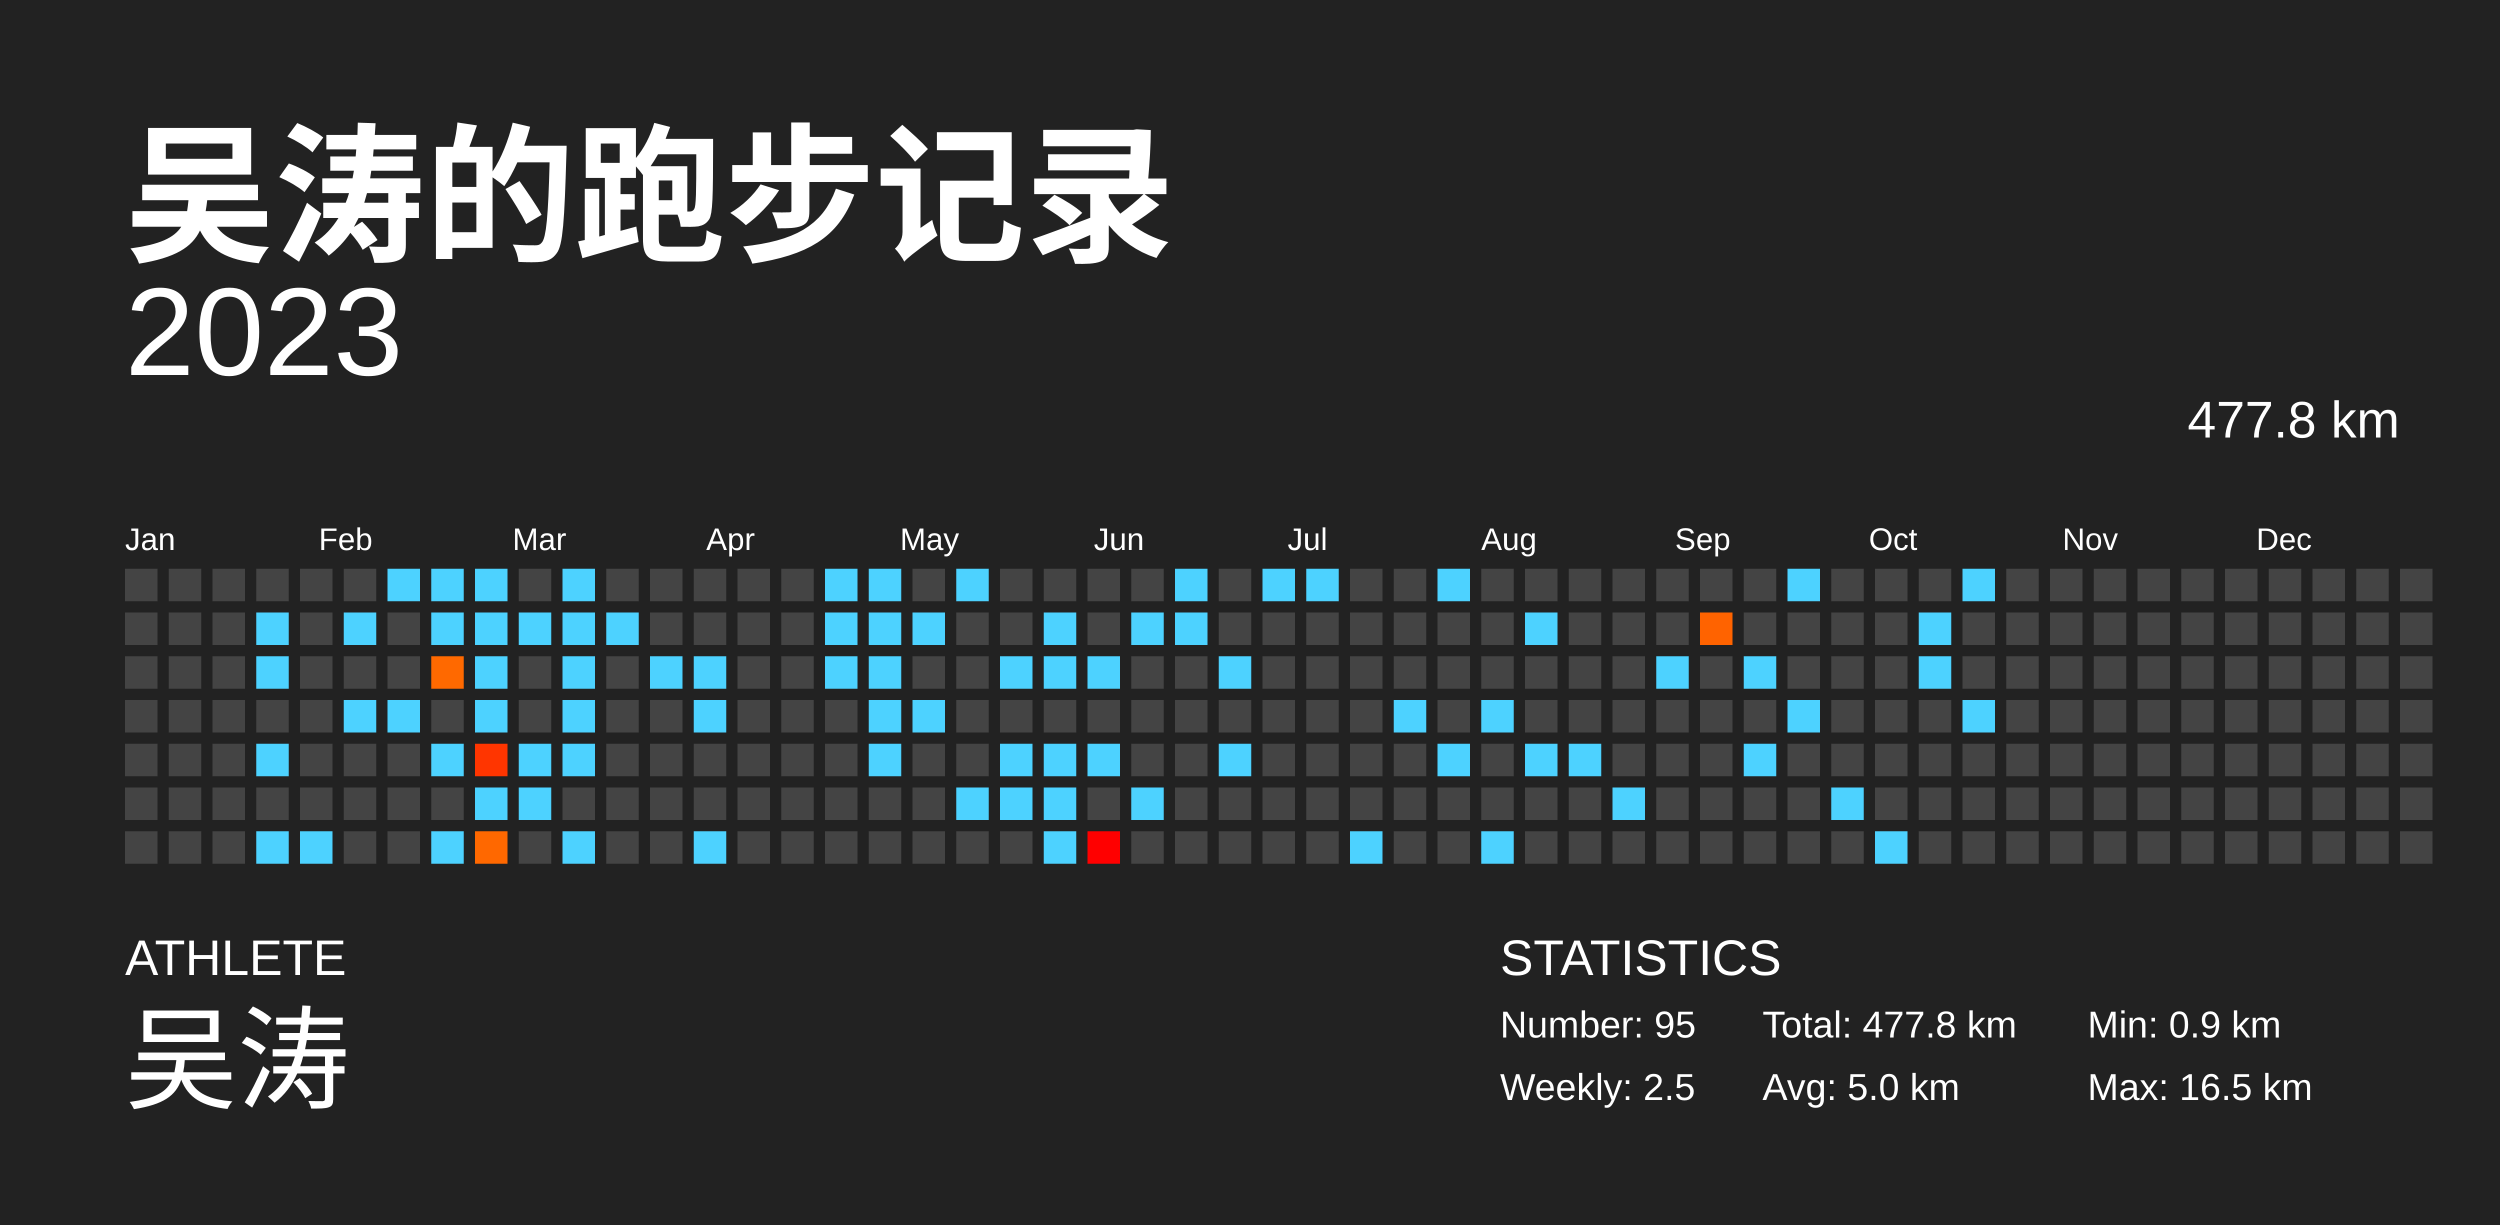
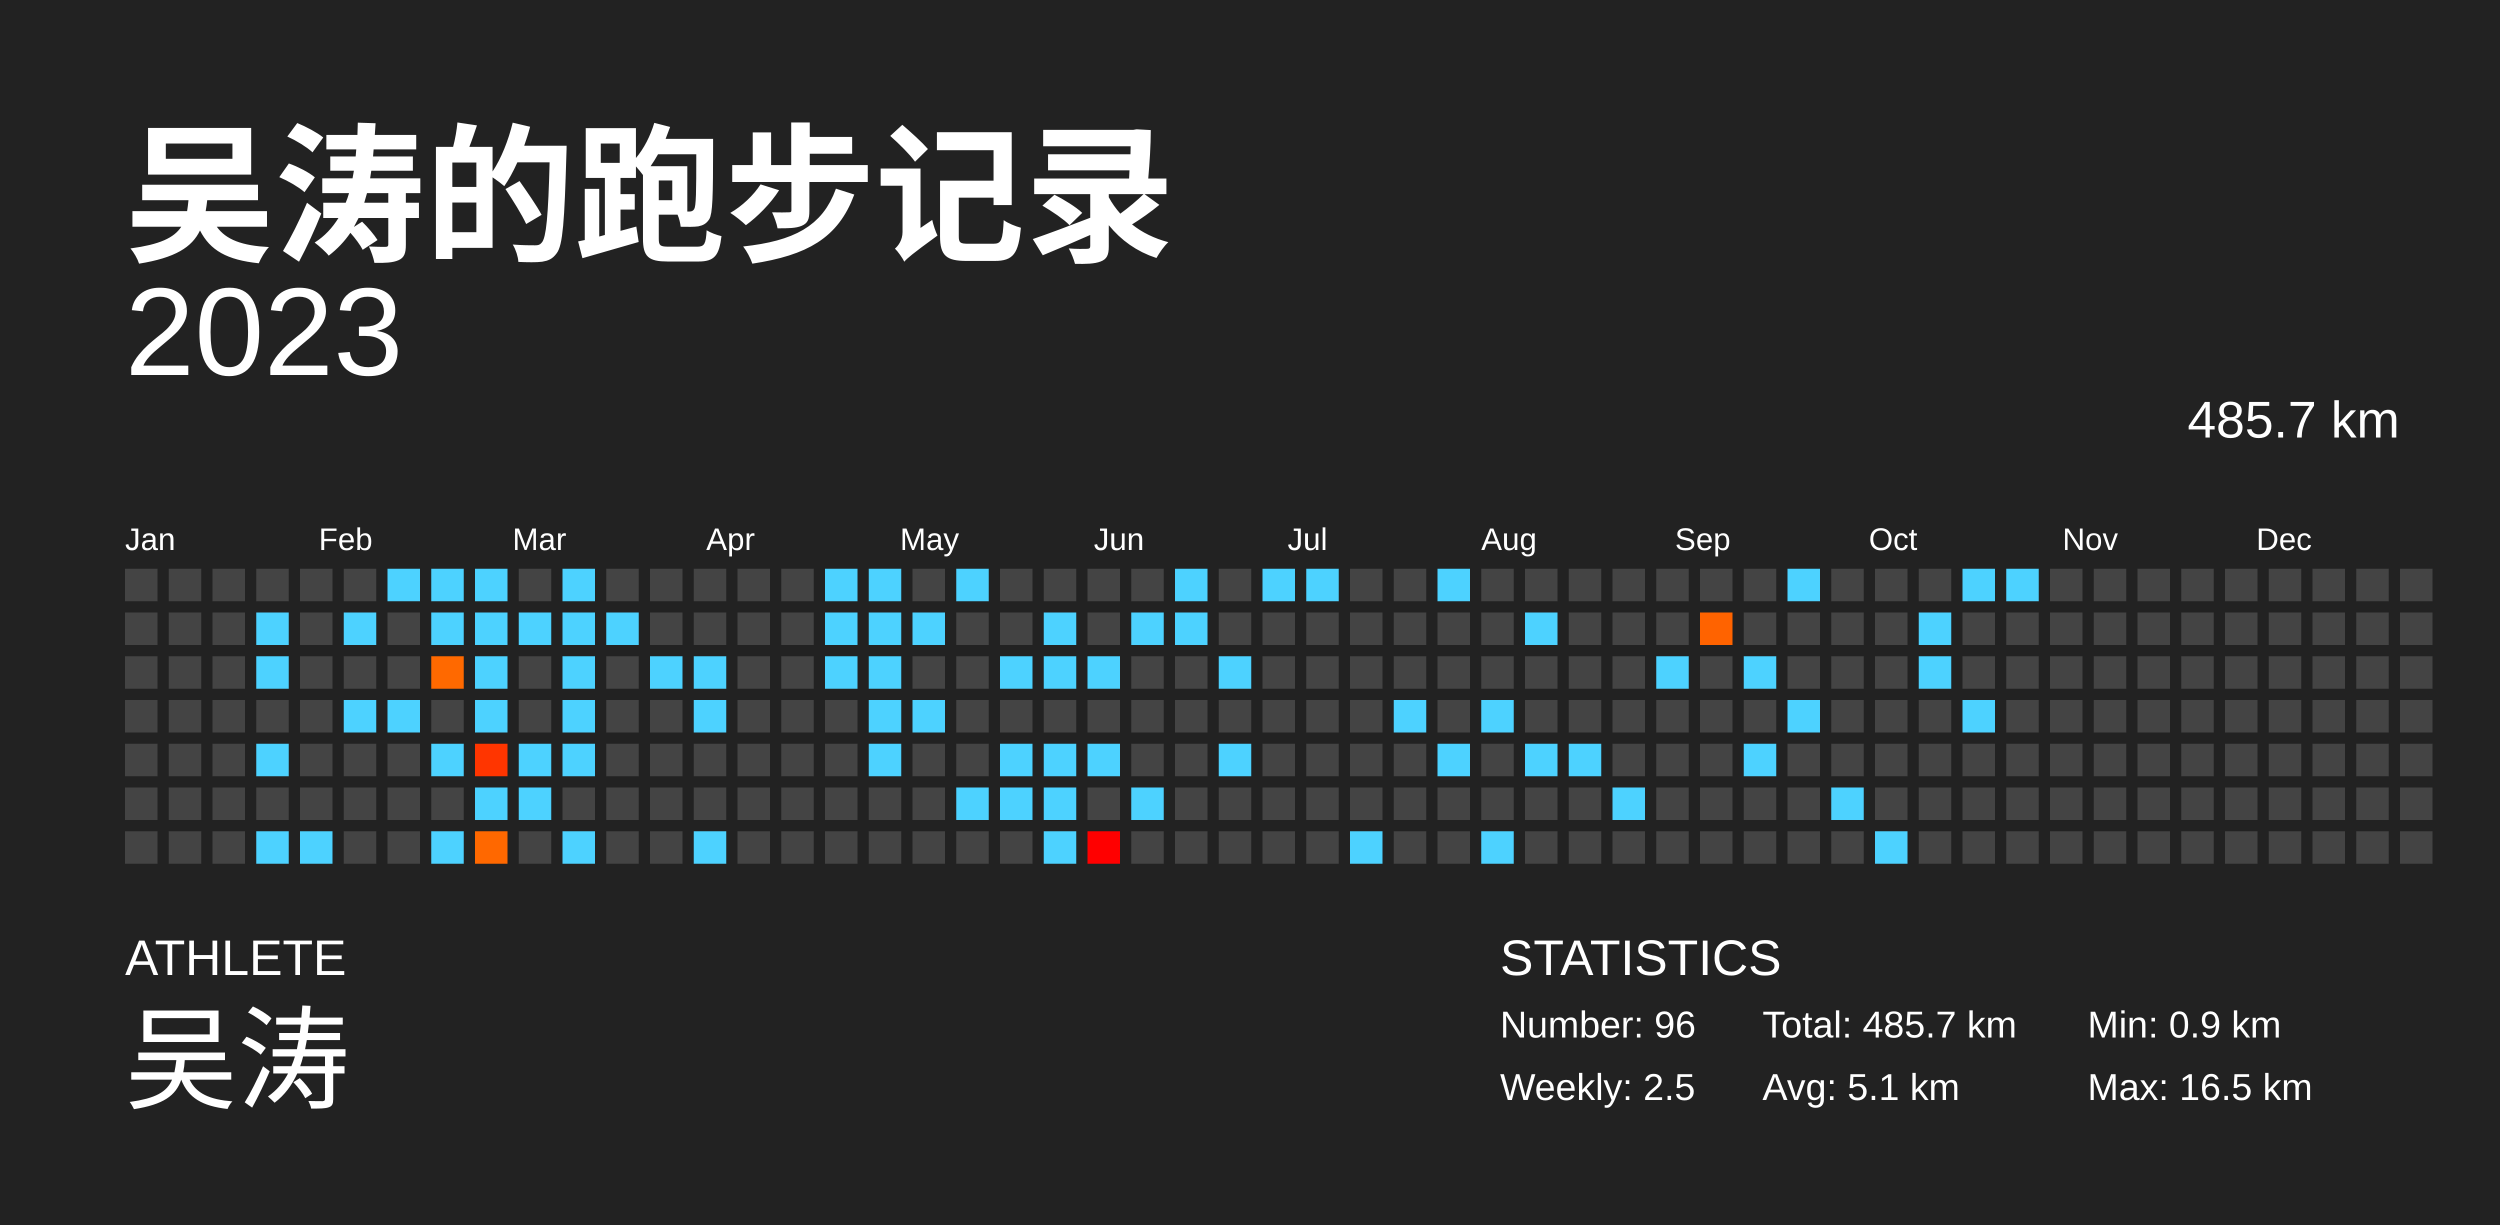
<svg xmlns="http://www.w3.org/2000/svg" baseProfile="full" height="98mm" version="1.1" viewBox="0,0,200,98" width="200mm">
  <defs />
  <rect fill="#222222" height="98" width="200" x="0" y="0" />
  <text fill="#FFFFFF" style="font-size:12px; font-family:Arial; font-weight:bold;" x="10" y="20">吴涛的跑步记录</text>
  <text fill="#FFFFFF" style="font-size:4px; font-family:Arial" x="10" y="78">ATHLETE</text>
  <text fill="#FFFFFF" style="font-size:9px; font-family:Arial" x="10" y="88">吴涛</text>
  <text fill="#FFFFFF" style="font-size:4px; font-family:Arial" x="120" y="78">STATISTICS</text>
-   <text fill="#FFFFFF" style="font-size:3px; font-family:Arial" x="120" y="83">Number: 95</text>
+   <text fill="#FFFFFF" style="font-size:3px; font-family:Arial" x="120" y="83">Number: 96</text>
  <text fill="#FFFFFF" style="font-size:3px; font-family:Arial" x="120" y="88">Weekly: 2.5</text>
-   <text fill="#FFFFFF" style="font-size:3px; font-family:Arial" x="141" y="83">Total: 477.8 km</text>
-   <text fill="#FFFFFF" style="font-size:3px; font-family:Arial" x="141" y="88">Avg: 5.0 km</text>
+   <text fill="#FFFFFF" style="font-size:3px; font-family:Arial" x="141" y="83">Total: 485.7 km</text>
+   <text fill="#FFFFFF" style="font-size:3px; font-family:Arial" x="141" y="88">Avg: 5.1 km</text>
  <text fill="#FFFFFF" style="font-size:3px; font-family:Arial" x="167" y="83">Min: 0.9 km</text>
  <text fill="#FFFFFF" style="font-size:3px; font-family:Arial" x="167" y="88">Max: 16.5 km</text>
  <text alignment-baseline="hanging" fill="#FFFFFF" style="font-size:10.0px; font-family:Arial;" x="10" y="30">2023</text>
-   <text alignment-baseline="hanging" fill="#FFFFFF" style="font-size:4.125px; font-family:Arial;" x="175" y="35">477.8 km</text>
+   <text alignment-baseline="hanging" fill="#FFFFFF" style="font-size:4.125px; font-family:Arial;" x="175" y="35">485.7 km</text>
  <text fill="#FFFFFF" style="font-size:2.5px; font-family:Arial" x="10.0" y="44">Jan</text>
  <text fill="#FFFFFF" style="font-size:2.5px; font-family:Arial" x="25.5" y="44">Feb</text>
  <text fill="#FFFFFF" style="font-size:2.5px; font-family:Arial" x="41.0" y="44">Mar</text>
  <text fill="#FFFFFF" style="font-size:2.5px; font-family:Arial" x="56.5" y="44">Apr</text>
  <text fill="#FFFFFF" style="font-size:2.5px; font-family:Arial" x="72.0" y="44">May</text>
  <text fill="#FFFFFF" style="font-size:2.5px; font-family:Arial" x="87.5" y="44">Jun</text>
  <text fill="#FFFFFF" style="font-size:2.5px; font-family:Arial" x="103.0" y="44">Jul</text>
  <text fill="#FFFFFF" style="font-size:2.5px; font-family:Arial" x="118.5" y="44">Aug</text>
  <text fill="#FFFFFF" style="font-size:2.5px; font-family:Arial" x="134.0" y="44">Sep</text>
  <text fill="#FFFFFF" style="font-size:2.5px; font-family:Arial" x="149.5" y="44">Oct</text>
  <text fill="#FFFFFF" style="font-size:2.5px; font-family:Arial" x="165.0" y="44">Nov</text>
  <text fill="#FFFFFF" style="font-size:2.5px; font-family:Arial" x="180.5" y="44">Dec</text>
  <rect fill="#444444" height="2.6" width="2.6" x="10.0" y="45.5" />
  <rect fill="#444444" height="2.6" width="2.6" x="10.0" y="49.0" />
  <rect fill="#444444" height="2.6" width="2.6" x="10.0" y="52.5" />
  <rect fill="#444444" height="2.6" width="2.6" x="10.0" y="56.0" />
  <rect fill="#444444" height="2.6" width="2.6" x="10.0" y="59.5" />
  <rect fill="#444444" height="2.6" width="2.6" x="10.0" y="63.0" />
  <rect fill="#444444" height="2.6" width="2.6" x="10.0" y="66.5" />
  <rect fill="#444444" height="2.6" width="2.6" x="13.5" y="45.5" />
  <rect fill="#444444" height="2.6" width="2.6" x="13.5" y="49.0" />
  <rect fill="#444444" height="2.6" width="2.6" x="13.5" y="52.5" />
  <rect fill="#444444" height="2.6" width="2.6" x="13.5" y="56.0" />
  <rect fill="#444444" height="2.6" width="2.6" x="13.5" y="59.5" />
  <rect fill="#444444" height="2.6" width="2.6" x="13.5" y="63.0" />
  <rect fill="#444444" height="2.6" width="2.6" x="13.5" y="66.5" />
  <rect fill="#444444" height="2.6" width="2.6" x="17.0" y="45.5" />
  <rect fill="#444444" height="2.6" width="2.6" x="17.0" y="49.0" />
  <rect fill="#444444" height="2.6" width="2.6" x="17.0" y="52.5" />
  <rect fill="#444444" height="2.6" width="2.6" x="17.0" y="56.0" />
  <rect fill="#444444" height="2.6" width="2.6" x="17.0" y="59.5" />
  <rect fill="#444444" height="2.6" width="2.6" x="17.0" y="63.0" />
  <rect fill="#444444" height="2.6" width="2.6" x="17.0" y="66.5" />
  <rect fill="#444444" height="2.6" width="2.6" x="20.5" y="45.5" />
  <rect fill="#4dd2ff" height="2.6" width="2.6" x="20.5" y="49.0" />
  <rect fill="#4dd2ff" height="2.6" width="2.6" x="20.5" y="52.5" />
  <rect fill="#444444" height="2.6" width="2.6" x="20.5" y="56.0" />
  <rect fill="#4dd2ff" height="2.6" width="2.6" x="20.5" y="59.5" />
  <rect fill="#444444" height="2.6" width="2.6" x="20.5" y="63.0" />
  <rect fill="#4dd2ff" height="2.6" width="2.6" x="20.5" y="66.5" />
  <rect fill="#444444" height="2.6" width="2.6" x="24.0" y="45.5" />
  <rect fill="#444444" height="2.6" width="2.6" x="24.0" y="49.0" />
  <rect fill="#444444" height="2.6" width="2.6" x="24.0" y="52.5" />
  <rect fill="#444444" height="2.6" width="2.6" x="24.0" y="56.0" />
  <rect fill="#444444" height="2.6" width="2.6" x="24.0" y="59.5" />
  <rect fill="#444444" height="2.6" width="2.6" x="24.0" y="63.0" />
  <rect fill="#4dd2ff" height="2.6" width="2.6" x="24.0" y="66.5" />
  <rect fill="#444444" height="2.6" width="2.6" x="27.5" y="45.5" />
  <rect fill="#4dd2ff" height="2.6" width="2.6" x="27.5" y="49.0" />
  <rect fill="#444444" height="2.6" width="2.6" x="27.5" y="52.5" />
  <rect fill="#4dd2ff" height="2.6" width="2.6" x="27.5" y="56.0" />
  <rect fill="#444444" height="2.6" width="2.6" x="27.5" y="59.5" />
  <rect fill="#444444" height="2.6" width="2.6" x="27.5" y="63.0" />
  <rect fill="#444444" height="2.6" width="2.6" x="27.5" y="66.5" />
  <rect fill="#4dd2ff" height="2.6" width="2.6" x="31.0" y="45.5" />
  <rect fill="#444444" height="2.6" width="2.6" x="31.0" y="49.0" />
  <rect fill="#444444" height="2.6" width="2.6" x="31.0" y="52.5" />
  <rect fill="#4dd2ff" height="2.6" width="2.6" x="31.0" y="56.0" />
  <rect fill="#444444" height="2.6" width="2.6" x="31.0" y="59.5" />
  <rect fill="#444444" height="2.6" width="2.6" x="31.0" y="63.0" />
  <rect fill="#444444" height="2.6" width="2.6" x="31.0" y="66.5" />
  <rect fill="#4dd2ff" height="2.6" width="2.6" x="34.5" y="45.5" />
  <rect fill="#4dd2ff" height="2.6" width="2.6" x="34.5" y="49.0" />
  <rect fill="#ff6900" height="2.6" width="2.6" x="34.5" y="52.5" />
  <rect fill="#444444" height="2.6" width="2.6" x="34.5" y="56.0" />
  <rect fill="#4dd2ff" height="2.6" width="2.6" x="34.5" y="59.5" />
  <rect fill="#444444" height="2.6" width="2.6" x="34.5" y="63.0" />
  <rect fill="#4dd2ff" height="2.6" width="2.6" x="34.5" y="66.5" />
  <rect fill="#4dd2ff" height="2.6" width="2.6" x="38.0" y="45.5" />
  <rect fill="#4dd2ff" height="2.6" width="2.6" x="38.0" y="49.0" />
  <rect fill="#4dd2ff" height="2.6" width="2.6" x="38.0" y="52.5" />
  <rect fill="#4dd2ff" height="2.6" width="2.6" x="38.0" y="56.0" />
  <rect fill="#ff3500" height="2.6" width="2.6" x="38.0" y="59.5" />
  <rect fill="#4dd2ff" height="2.6" width="2.6" x="38.0" y="63.0" />
  <rect fill="#ff6800" height="2.6" width="2.6" x="38.0" y="66.5" />
  <rect fill="#444444" height="2.6" width="2.6" x="41.5" y="45.5" />
  <rect fill="#4dd2ff" height="2.6" width="2.6" x="41.5" y="49.0" />
  <rect fill="#444444" height="2.6" width="2.6" x="41.5" y="52.5" />
  <rect fill="#444444" height="2.6" width="2.6" x="41.5" y="56.0" />
  <rect fill="#4dd2ff" height="2.6" width="2.6" x="41.5" y="59.5" />
  <rect fill="#4dd2ff" height="2.6" width="2.6" x="41.5" y="63.0" />
  <rect fill="#444444" height="2.6" width="2.6" x="41.5" y="66.5" />
  <rect fill="#4dd2ff" height="2.6" width="2.6" x="45.0" y="45.5" />
  <rect fill="#4dd2ff" height="2.6" width="2.6" x="45.0" y="49.0" />
  <rect fill="#4dd2ff" height="2.6" width="2.6" x="45.0" y="52.5" />
  <rect fill="#4dd2ff" height="2.6" width="2.6" x="45.0" y="56.0" />
  <rect fill="#4dd2ff" height="2.6" width="2.6" x="45.0" y="59.5" />
  <rect fill="#444444" height="2.6" width="2.6" x="45.0" y="63.0" />
  <rect fill="#4dd2ff" height="2.6" width="2.6" x="45.0" y="66.5" />
  <rect fill="#444444" height="2.6" width="2.6" x="48.5" y="45.5" />
  <rect fill="#4dd2ff" height="2.6" width="2.6" x="48.5" y="49.0" />
  <rect fill="#444444" height="2.6" width="2.6" x="48.5" y="52.5" />
  <rect fill="#444444" height="2.6" width="2.6" x="48.5" y="56.0" />
  <rect fill="#444444" height="2.6" width="2.6" x="48.5" y="59.5" />
  <rect fill="#444444" height="2.6" width="2.6" x="48.5" y="63.0" />
  <rect fill="#444444" height="2.6" width="2.6" x="48.5" y="66.5" />
  <rect fill="#444444" height="2.6" width="2.6" x="52.0" y="45.5" />
  <rect fill="#444444" height="2.6" width="2.6" x="52.0" y="49.0" />
  <rect fill="#4dd2ff" height="2.6" width="2.6" x="52.0" y="52.5" />
  <rect fill="#444444" height="2.6" width="2.6" x="52.0" y="56.0" />
  <rect fill="#444444" height="2.6" width="2.6" x="52.0" y="59.5" />
  <rect fill="#444444" height="2.6" width="2.6" x="52.0" y="63.0" />
  <rect fill="#444444" height="2.6" width="2.6" x="52.0" y="66.5" />
  <rect fill="#444444" height="2.6" width="2.6" x="55.5" y="45.5" />
  <rect fill="#444444" height="2.6" width="2.6" x="55.5" y="49.0" />
  <rect fill="#4dd2ff" height="2.6" width="2.6" x="55.5" y="52.5" />
  <rect fill="#4dd2ff" height="2.6" width="2.6" x="55.5" y="56.0" />
  <rect fill="#444444" height="2.6" width="2.6" x="55.5" y="59.5" />
  <rect fill="#444444" height="2.6" width="2.6" x="55.5" y="63.0" />
  <rect fill="#4dd2ff" height="2.6" width="2.6" x="55.5" y="66.5" />
  <rect fill="#444444" height="2.6" width="2.6" x="59.0" y="45.5" />
  <rect fill="#444444" height="2.6" width="2.6" x="59.0" y="49.0" />
  <rect fill="#444444" height="2.6" width="2.6" x="59.0" y="52.5" />
  <rect fill="#444444" height="2.6" width="2.6" x="59.0" y="56.0" />
  <rect fill="#444444" height="2.6" width="2.6" x="59.0" y="59.5" />
  <rect fill="#444444" height="2.6" width="2.6" x="59.0" y="63.0" />
  <rect fill="#444444" height="2.6" width="2.6" x="59.0" y="66.5" />
  <rect fill="#444444" height="2.6" width="2.6" x="62.5" y="45.5" />
  <rect fill="#444444" height="2.6" width="2.6" x="62.5" y="49.0" />
  <rect fill="#444444" height="2.6" width="2.6" x="62.5" y="52.5" />
  <rect fill="#444444" height="2.6" width="2.6" x="62.5" y="56.0" />
  <rect fill="#444444" height="2.6" width="2.6" x="62.5" y="59.5" />
  <rect fill="#444444" height="2.6" width="2.6" x="62.5" y="63.0" />
  <rect fill="#444444" height="2.6" width="2.6" x="62.5" y="66.5" />
  <rect fill="#4dd2ff" height="2.6" width="2.6" x="66.0" y="45.5" />
  <rect fill="#4dd2ff" height="2.6" width="2.6" x="66.0" y="49.0" />
  <rect fill="#4dd2ff" height="2.6" width="2.6" x="66.0" y="52.5" />
  <rect fill="#444444" height="2.6" width="2.6" x="66.0" y="56.0" />
  <rect fill="#444444" height="2.6" width="2.6" x="66.0" y="59.5" />
  <rect fill="#444444" height="2.6" width="2.6" x="66.0" y="63.0" />
  <rect fill="#444444" height="2.6" width="2.6" x="66.0" y="66.5" />
  <rect fill="#4dd2ff" height="2.6" width="2.6" x="69.5" y="45.5" />
  <rect fill="#4dd2ff" height="2.6" width="2.6" x="69.5" y="49.0" />
  <rect fill="#4dd2ff" height="2.6" width="2.6" x="69.5" y="52.5" />
  <rect fill="#4dd2ff" height="2.6" width="2.6" x="69.5" y="56.0" />
  <rect fill="#4dd2ff" height="2.6" width="2.6" x="69.5" y="59.5" />
  <rect fill="#444444" height="2.6" width="2.6" x="69.5" y="63.0" />
  <rect fill="#444444" height="2.6" width="2.6" x="69.5" y="66.5" />
  <rect fill="#444444" height="2.6" width="2.6" x="73.0" y="45.5" />
  <rect fill="#4dd2ff" height="2.6" width="2.6" x="73.0" y="49.0" />
  <rect fill="#444444" height="2.6" width="2.6" x="73.0" y="52.5" />
  <rect fill="#4dd2ff" height="2.6" width="2.6" x="73.0" y="56.0" />
  <rect fill="#444444" height="2.6" width="2.6" x="73.0" y="59.5" />
  <rect fill="#444444" height="2.6" width="2.6" x="73.0" y="63.0" />
  <rect fill="#444444" height="2.6" width="2.6" x="73.0" y="66.5" />
  <rect fill="#4dd2ff" height="2.6" width="2.6" x="76.5" y="45.5" />
  <rect fill="#444444" height="2.6" width="2.6" x="76.5" y="49.0" />
  <rect fill="#444444" height="2.6" width="2.6" x="76.5" y="52.5" />
  <rect fill="#444444" height="2.6" width="2.6" x="76.5" y="56.0" />
  <rect fill="#444444" height="2.6" width="2.6" x="76.5" y="59.5" />
  <rect fill="#4dd2ff" height="2.6" width="2.6" x="76.5" y="63.0" />
  <rect fill="#444444" height="2.6" width="2.6" x="76.5" y="66.5" />
  <rect fill="#444444" height="2.6" width="2.6" x="80.0" y="45.5" />
  <rect fill="#444444" height="2.6" width="2.6" x="80.0" y="49.0" />
  <rect fill="#4dd2ff" height="2.6" width="2.6" x="80.0" y="52.5" />
  <rect fill="#444444" height="2.6" width="2.6" x="80.0" y="56.0" />
  <rect fill="#4dd2ff" height="2.6" width="2.6" x="80.0" y="59.5" />
  <rect fill="#4dd2ff" height="2.6" width="2.6" x="80.0" y="63.0" />
  <rect fill="#444444" height="2.6" width="2.6" x="80.0" y="66.5" />
  <rect fill="#444444" height="2.6" width="2.6" x="83.5" y="45.5" />
  <rect fill="#4dd2ff" height="2.6" width="2.6" x="83.5" y="49.0" />
  <rect fill="#4dd2ff" height="2.6" width="2.6" x="83.5" y="52.5" />
  <rect fill="#444444" height="2.6" width="2.6" x="83.5" y="56.0" />
  <rect fill="#4dd2ff" height="2.6" width="2.6" x="83.5" y="59.5" />
  <rect fill="#4dd2ff" height="2.6" width="2.6" x="83.5" y="63.0" />
  <rect fill="#4dd2ff" height="2.6" width="2.6" x="83.5" y="66.5" />
  <rect fill="#444444" height="2.6" width="2.6" x="87.0" y="45.5" />
  <rect fill="#444444" height="2.6" width="2.6" x="87.0" y="49.0" />
  <rect fill="#4dd2ff" height="2.6" width="2.6" x="87.0" y="52.5" />
  <rect fill="#444444" height="2.6" width="2.6" x="87.0" y="56.0" />
  <rect fill="#4dd2ff" height="2.6" width="2.6" x="87.0" y="59.5" />
  <rect fill="#444444" height="2.6" width="2.6" x="87.0" y="63.0" />
  <rect fill="#ff0000" height="2.6" width="2.6" x="87.0" y="66.5" />
  <rect fill="#444444" height="2.6" width="2.6" x="90.5" y="45.5" />
  <rect fill="#4dd2ff" height="2.6" width="2.6" x="90.5" y="49.0" />
  <rect fill="#444444" height="2.6" width="2.6" x="90.5" y="52.5" />
  <rect fill="#444444" height="2.6" width="2.6" x="90.5" y="56.0" />
  <rect fill="#444444" height="2.6" width="2.6" x="90.5" y="59.5" />
  <rect fill="#4dd2ff" height="2.6" width="2.6" x="90.5" y="63.0" />
  <rect fill="#444444" height="2.6" width="2.6" x="90.5" y="66.5" />
  <rect fill="#4dd2ff" height="2.6" width="2.6" x="94.0" y="45.5" />
  <rect fill="#4dd2ff" height="2.6" width="2.6" x="94.0" y="49.0" />
  <rect fill="#444444" height="2.6" width="2.6" x="94.0" y="52.5" />
  <rect fill="#444444" height="2.6" width="2.6" x="94.0" y="56.0" />
  <rect fill="#444444" height="2.6" width="2.6" x="94.0" y="59.5" />
  <rect fill="#444444" height="2.6" width="2.6" x="94.0" y="63.0" />
  <rect fill="#444444" height="2.6" width="2.6" x="94.0" y="66.5" />
  <rect fill="#444444" height="2.6" width="2.6" x="97.5" y="45.5" />
  <rect fill="#444444" height="2.6" width="2.6" x="97.5" y="49.0" />
  <rect fill="#4dd2ff" height="2.6" width="2.6" x="97.5" y="52.5" />
  <rect fill="#444444" height="2.6" width="2.6" x="97.5" y="56.0" />
  <rect fill="#4dd2ff" height="2.6" width="2.6" x="97.5" y="59.5" />
  <rect fill="#444444" height="2.6" width="2.6" x="97.5" y="63.0" />
  <rect fill="#444444" height="2.6" width="2.6" x="97.5" y="66.5" />
  <rect fill="#4dd2ff" height="2.6" width="2.6" x="101.0" y="45.5" />
  <rect fill="#444444" height="2.6" width="2.6" x="101.0" y="49.0" />
  <rect fill="#444444" height="2.6" width="2.6" x="101.0" y="52.5" />
  <rect fill="#444444" height="2.6" width="2.6" x="101.0" y="56.0" />
  <rect fill="#444444" height="2.6" width="2.6" x="101.0" y="59.5" />
  <rect fill="#444444" height="2.6" width="2.6" x="101.0" y="63.0" />
  <rect fill="#444444" height="2.6" width="2.6" x="101.0" y="66.5" />
  <rect fill="#4dd2ff" height="2.6" width="2.6" x="104.5" y="45.5" />
  <rect fill="#444444" height="2.6" width="2.6" x="104.5" y="49.0" />
  <rect fill="#444444" height="2.6" width="2.6" x="104.5" y="52.5" />
  <rect fill="#444444" height="2.6" width="2.6" x="104.5" y="56.0" />
  <rect fill="#444444" height="2.6" width="2.6" x="104.5" y="59.5" />
  <rect fill="#444444" height="2.6" width="2.6" x="104.5" y="63.0" />
  <rect fill="#444444" height="2.6" width="2.6" x="104.5" y="66.5" />
  <rect fill="#444444" height="2.6" width="2.6" x="108.0" y="45.5" />
  <rect fill="#444444" height="2.6" width="2.6" x="108.0" y="49.0" />
  <rect fill="#444444" height="2.6" width="2.6" x="108.0" y="52.5" />
  <rect fill="#444444" height="2.6" width="2.6" x="108.0" y="56.0" />
  <rect fill="#444444" height="2.6" width="2.6" x="108.0" y="59.5" />
  <rect fill="#444444" height="2.6" width="2.6" x="108.0" y="63.0" />
  <rect fill="#4dd2ff" height="2.6" width="2.6" x="108.0" y="66.5" />
  <rect fill="#444444" height="2.6" width="2.6" x="111.5" y="45.5" />
  <rect fill="#444444" height="2.6" width="2.6" x="111.5" y="49.0" />
  <rect fill="#444444" height="2.6" width="2.6" x="111.5" y="52.5" />
  <rect fill="#4dd2ff" height="2.6" width="2.6" x="111.5" y="56.0" />
  <rect fill="#444444" height="2.6" width="2.6" x="111.5" y="59.5" />
  <rect fill="#444444" height="2.6" width="2.6" x="111.5" y="63.0" />
  <rect fill="#444444" height="2.6" width="2.6" x="111.5" y="66.5" />
  <rect fill="#4dd2ff" height="2.6" width="2.6" x="115.0" y="45.5" />
  <rect fill="#444444" height="2.6" width="2.6" x="115.0" y="49.0" />
  <rect fill="#444444" height="2.6" width="2.6" x="115.0" y="52.5" />
  <rect fill="#444444" height="2.6" width="2.6" x="115.0" y="56.0" />
  <rect fill="#4dd2ff" height="2.6" width="2.6" x="115.0" y="59.5" />
  <rect fill="#444444" height="2.6" width="2.6" x="115.0" y="63.0" />
  <rect fill="#444444" height="2.6" width="2.6" x="115.0" y="66.5" />
  <rect fill="#444444" height="2.6" width="2.6" x="118.5" y="45.5" />
  <rect fill="#444444" height="2.6" width="2.6" x="118.5" y="49.0" />
  <rect fill="#444444" height="2.6" width="2.6" x="118.5" y="52.5" />
  <rect fill="#4dd2ff" height="2.6" width="2.6" x="118.5" y="56.0" />
  <rect fill="#444444" height="2.6" width="2.6" x="118.5" y="59.5" />
  <rect fill="#444444" height="2.6" width="2.6" x="118.5" y="63.0" />
  <rect fill="#4dd2ff" height="2.6" width="2.6" x="118.5" y="66.5" />
  <rect fill="#444444" height="2.6" width="2.6" x="122.0" y="45.5" />
  <rect fill="#4dd2ff" height="2.6" width="2.6" x="122.0" y="49.0" />
  <rect fill="#444444" height="2.6" width="2.6" x="122.0" y="52.5" />
  <rect fill="#444444" height="2.6" width="2.6" x="122.0" y="56.0" />
  <rect fill="#4dd2ff" height="2.6" width="2.6" x="122.0" y="59.5" />
  <rect fill="#444444" height="2.6" width="2.6" x="122.0" y="63.0" />
  <rect fill="#444444" height="2.6" width="2.6" x="122.0" y="66.5" />
  <rect fill="#444444" height="2.6" width="2.6" x="125.5" y="45.5" />
  <rect fill="#444444" height="2.6" width="2.6" x="125.5" y="49.0" />
  <rect fill="#444444" height="2.6" width="2.6" x="125.5" y="52.5" />
  <rect fill="#444444" height="2.6" width="2.6" x="125.5" y="56.0" />
  <rect fill="#4dd2ff" height="2.6" width="2.6" x="125.5" y="59.5" />
  <rect fill="#444444" height="2.6" width="2.6" x="125.5" y="63.0" />
  <rect fill="#444444" height="2.6" width="2.6" x="125.5" y="66.5" />
  <rect fill="#444444" height="2.6" width="2.6" x="129.0" y="45.5" />
  <rect fill="#444444" height="2.6" width="2.6" x="129.0" y="49.0" />
  <rect fill="#444444" height="2.6" width="2.6" x="129.0" y="52.5" />
  <rect fill="#444444" height="2.6" width="2.6" x="129.0" y="56.0" />
  <rect fill="#444444" height="2.6" width="2.6" x="129.0" y="59.5" />
  <rect fill="#4dd2ff" height="2.6" width="2.6" x="129.0" y="63.0" />
  <rect fill="#444444" height="2.6" width="2.6" x="129.0" y="66.5" />
  <rect fill="#444444" height="2.6" width="2.6" x="132.5" y="45.5" />
  <rect fill="#444444" height="2.6" width="2.6" x="132.5" y="49.0" />
  <rect fill="#4dd2ff" height="2.6" width="2.6" x="132.5" y="52.5" />
  <rect fill="#444444" height="2.6" width="2.6" x="132.5" y="56.0" />
  <rect fill="#444444" height="2.6" width="2.6" x="132.5" y="59.5" />
  <rect fill="#444444" height="2.6" width="2.6" x="132.5" y="63.0" />
  <rect fill="#444444" height="2.6" width="2.6" x="132.5" y="66.5" />
  <rect fill="#444444" height="2.6" width="2.6" x="136.0" y="45.5" />
  <rect fill="#ff6300" height="2.6" width="2.6" x="136.0" y="49.0" />
  <rect fill="#444444" height="2.6" width="2.6" x="136.0" y="52.5" />
  <rect fill="#444444" height="2.6" width="2.6" x="136.0" y="56.0" />
  <rect fill="#444444" height="2.6" width="2.6" x="136.0" y="59.5" />
  <rect fill="#444444" height="2.6" width="2.6" x="136.0" y="63.0" />
  <rect fill="#444444" height="2.6" width="2.6" x="136.0" y="66.5" />
  <rect fill="#444444" height="2.6" width="2.6" x="139.5" y="45.5" />
  <rect fill="#444444" height="2.6" width="2.6" x="139.5" y="49.0" />
  <rect fill="#4dd2ff" height="2.6" width="2.6" x="139.5" y="52.5" />
  <rect fill="#444444" height="2.6" width="2.6" x="139.5" y="56.0" />
  <rect fill="#4dd2ff" height="2.6" width="2.6" x="139.5" y="59.5" />
  <rect fill="#444444" height="2.6" width="2.6" x="139.5" y="63.0" />
  <rect fill="#444444" height="2.6" width="2.6" x="139.5" y="66.5" />
  <rect fill="#4dd2ff" height="2.6" width="2.6" x="143.0" y="45.5" />
  <rect fill="#444444" height="2.6" width="2.6" x="143.0" y="49.0" />
  <rect fill="#444444" height="2.6" width="2.6" x="143.0" y="52.5" />
  <rect fill="#4dd2ff" height="2.6" width="2.6" x="143.0" y="56.0" />
  <rect fill="#444444" height="2.6" width="2.6" x="143.0" y="59.5" />
  <rect fill="#444444" height="2.6" width="2.6" x="143.0" y="63.0" />
  <rect fill="#444444" height="2.6" width="2.6" x="143.0" y="66.5" />
  <rect fill="#444444" height="2.6" width="2.6" x="146.5" y="45.5" />
  <rect fill="#444444" height="2.6" width="2.6" x="146.5" y="49.0" />
  <rect fill="#444444" height="2.6" width="2.6" x="146.5" y="52.5" />
  <rect fill="#444444" height="2.6" width="2.6" x="146.5" y="56.0" />
  <rect fill="#444444" height="2.6" width="2.6" x="146.5" y="59.5" />
  <rect fill="#4dd2ff" height="2.6" width="2.6" x="146.5" y="63.0" />
  <rect fill="#444444" height="2.6" width="2.6" x="146.5" y="66.5" />
  <rect fill="#444444" height="2.6" width="2.6" x="150.0" y="45.5" />
  <rect fill="#444444" height="2.6" width="2.6" x="150.0" y="49.0" />
  <rect fill="#444444" height="2.6" width="2.6" x="150.0" y="52.5" />
  <rect fill="#444444" height="2.6" width="2.6" x="150.0" y="56.0" />
  <rect fill="#444444" height="2.6" width="2.6" x="150.0" y="59.5" />
  <rect fill="#444444" height="2.6" width="2.6" x="150.0" y="63.0" />
  <rect fill="#4dd2ff" height="2.6" width="2.6" x="150.0" y="66.5" />
  <rect fill="#444444" height="2.6" width="2.6" x="153.5" y="45.5" />
  <rect fill="#4dd2ff" height="2.6" width="2.6" x="153.5" y="49.0" />
  <rect fill="#4dd2ff" height="2.6" width="2.6" x="153.5" y="52.5" />
  <rect fill="#444444" height="2.6" width="2.6" x="153.5" y="56.0" />
  <rect fill="#444444" height="2.6" width="2.6" x="153.5" y="59.5" />
  <rect fill="#444444" height="2.6" width="2.6" x="153.5" y="63.0" />
  <rect fill="#444444" height="2.6" width="2.6" x="153.5" y="66.5" />
  <rect fill="#4dd2ff" height="2.6" width="2.6" x="157.0" y="45.5" />
  <rect fill="#444444" height="2.6" width="2.6" x="157.0" y="49.0" />
  <rect fill="#444444" height="2.6" width="2.6" x="157.0" y="52.5" />
  <rect fill="#4dd2ff" height="2.6" width="2.6" x="157.0" y="56.0" />
  <rect fill="#444444" height="2.6" width="2.6" x="157.0" y="59.5" />
  <rect fill="#444444" height="2.6" width="2.6" x="157.0" y="63.0" />
  <rect fill="#444444" height="2.6" width="2.6" x="157.0" y="66.5" />
-   <rect fill="#444444" height="2.6" width="2.6" x="160.5" y="45.5" />
+   <rect fill="#4dd2ff" height="2.6" width="2.6" x="160.5" y="45.5" />
  <rect fill="#444444" height="2.6" width="2.6" x="160.5" y="49.0" />
  <rect fill="#444444" height="2.6" width="2.6" x="160.5" y="52.5" />
  <rect fill="#444444" height="2.6" width="2.6" x="160.5" y="56.0" />
  <rect fill="#444444" height="2.6" width="2.6" x="160.5" y="59.5" />
  <rect fill="#444444" height="2.6" width="2.6" x="160.5" y="63.0" />
  <rect fill="#444444" height="2.6" width="2.6" x="160.5" y="66.5" />
  <rect fill="#444444" height="2.6" width="2.6" x="164.0" y="45.5" />
  <rect fill="#444444" height="2.6" width="2.6" x="164.0" y="49.0" />
  <rect fill="#444444" height="2.6" width="2.6" x="164.0" y="52.5" />
  <rect fill="#444444" height="2.6" width="2.6" x="164.0" y="56.0" />
  <rect fill="#444444" height="2.6" width="2.6" x="164.0" y="59.5" />
  <rect fill="#444444" height="2.6" width="2.6" x="164.0" y="63.0" />
  <rect fill="#444444" height="2.6" width="2.6" x="164.0" y="66.5" />
  <rect fill="#444444" height="2.6" width="2.6" x="167.5" y="45.5" />
  <rect fill="#444444" height="2.6" width="2.6" x="167.5" y="49.0" />
  <rect fill="#444444" height="2.6" width="2.6" x="167.5" y="52.5" />
  <rect fill="#444444" height="2.6" width="2.6" x="167.5" y="56.0" />
  <rect fill="#444444" height="2.6" width="2.6" x="167.5" y="59.5" />
  <rect fill="#444444" height="2.6" width="2.6" x="167.5" y="63.0" />
  <rect fill="#444444" height="2.6" width="2.6" x="167.5" y="66.5" />
  <rect fill="#444444" height="2.6" width="2.6" x="171.0" y="45.5" />
  <rect fill="#444444" height="2.6" width="2.6" x="171.0" y="49.0" />
  <rect fill="#444444" height="2.6" width="2.6" x="171.0" y="52.5" />
  <rect fill="#444444" height="2.6" width="2.6" x="171.0" y="56.0" />
  <rect fill="#444444" height="2.6" width="2.6" x="171.0" y="59.5" />
  <rect fill="#444444" height="2.6" width="2.6" x="171.0" y="63.0" />
  <rect fill="#444444" height="2.6" width="2.6" x="171.0" y="66.5" />
  <rect fill="#444444" height="2.6" width="2.6" x="174.5" y="45.5" />
  <rect fill="#444444" height="2.6" width="2.6" x="174.5" y="49.0" />
  <rect fill="#444444" height="2.6" width="2.6" x="174.5" y="52.5" />
  <rect fill="#444444" height="2.6" width="2.6" x="174.5" y="56.0" />
  <rect fill="#444444" height="2.6" width="2.6" x="174.5" y="59.5" />
  <rect fill="#444444" height="2.6" width="2.6" x="174.5" y="63.0" />
  <rect fill="#444444" height="2.6" width="2.6" x="174.5" y="66.5" />
  <rect fill="#444444" height="2.6" width="2.6" x="178.0" y="45.5" />
  <rect fill="#444444" height="2.6" width="2.6" x="178.0" y="49.0" />
  <rect fill="#444444" height="2.6" width="2.6" x="178.0" y="52.5" />
  <rect fill="#444444" height="2.6" width="2.6" x="178.0" y="56.0" />
  <rect fill="#444444" height="2.6" width="2.6" x="178.0" y="59.5" />
  <rect fill="#444444" height="2.6" width="2.6" x="178.0" y="63.0" />
  <rect fill="#444444" height="2.6" width="2.6" x="178.0" y="66.5" />
  <rect fill="#444444" height="2.6" width="2.6" x="181.5" y="45.5" />
  <rect fill="#444444" height="2.6" width="2.6" x="181.5" y="49.0" />
  <rect fill="#444444" height="2.6" width="2.6" x="181.5" y="52.5" />
  <rect fill="#444444" height="2.6" width="2.6" x="181.5" y="56.0" />
  <rect fill="#444444" height="2.6" width="2.6" x="181.5" y="59.5" />
  <rect fill="#444444" height="2.6" width="2.6" x="181.5" y="63.0" />
  <rect fill="#444444" height="2.6" width="2.6" x="181.5" y="66.5" />
  <rect fill="#444444" height="2.6" width="2.6" x="185.0" y="45.5" />
  <rect fill="#444444" height="2.6" width="2.6" x="185.0" y="49.0" />
  <rect fill="#444444" height="2.6" width="2.6" x="185.0" y="52.5" />
  <rect fill="#444444" height="2.6" width="2.6" x="185.0" y="56.0" />
  <rect fill="#444444" height="2.6" width="2.6" x="185.0" y="59.5" />
  <rect fill="#444444" height="2.6" width="2.6" x="185.0" y="63.0" />
  <rect fill="#444444" height="2.6" width="2.6" x="185.0" y="66.5" />
  <rect fill="#444444" height="2.6" width="2.6" x="188.5" y="45.5" />
  <rect fill="#444444" height="2.6" width="2.6" x="188.5" y="49.0" />
  <rect fill="#444444" height="2.6" width="2.6" x="188.5" y="52.5" />
  <rect fill="#444444" height="2.6" width="2.6" x="188.5" y="56.0" />
  <rect fill="#444444" height="2.6" width="2.6" x="188.5" y="59.5" />
  <rect fill="#444444" height="2.6" width="2.6" x="188.5" y="63.0" />
  <rect fill="#444444" height="2.6" width="2.6" x="188.5" y="66.5" />
  <rect fill="#444444" height="2.6" width="2.6" x="192.0" y="45.5" />
  <rect fill="#444444" height="2.6" width="2.6" x="192.0" y="49.0" />
  <rect fill="#444444" height="2.6" width="2.6" x="192.0" y="52.5" />
  <rect fill="#444444" height="2.6" width="2.6" x="192.0" y="56.0" />
  <rect fill="#444444" height="2.6" width="2.6" x="192.0" y="59.5" />
  <rect fill="#444444" height="2.6" width="2.6" x="192.0" y="63.0" />
  <rect fill="#444444" height="2.6" width="2.6" x="192.0" y="66.5" />
</svg>
